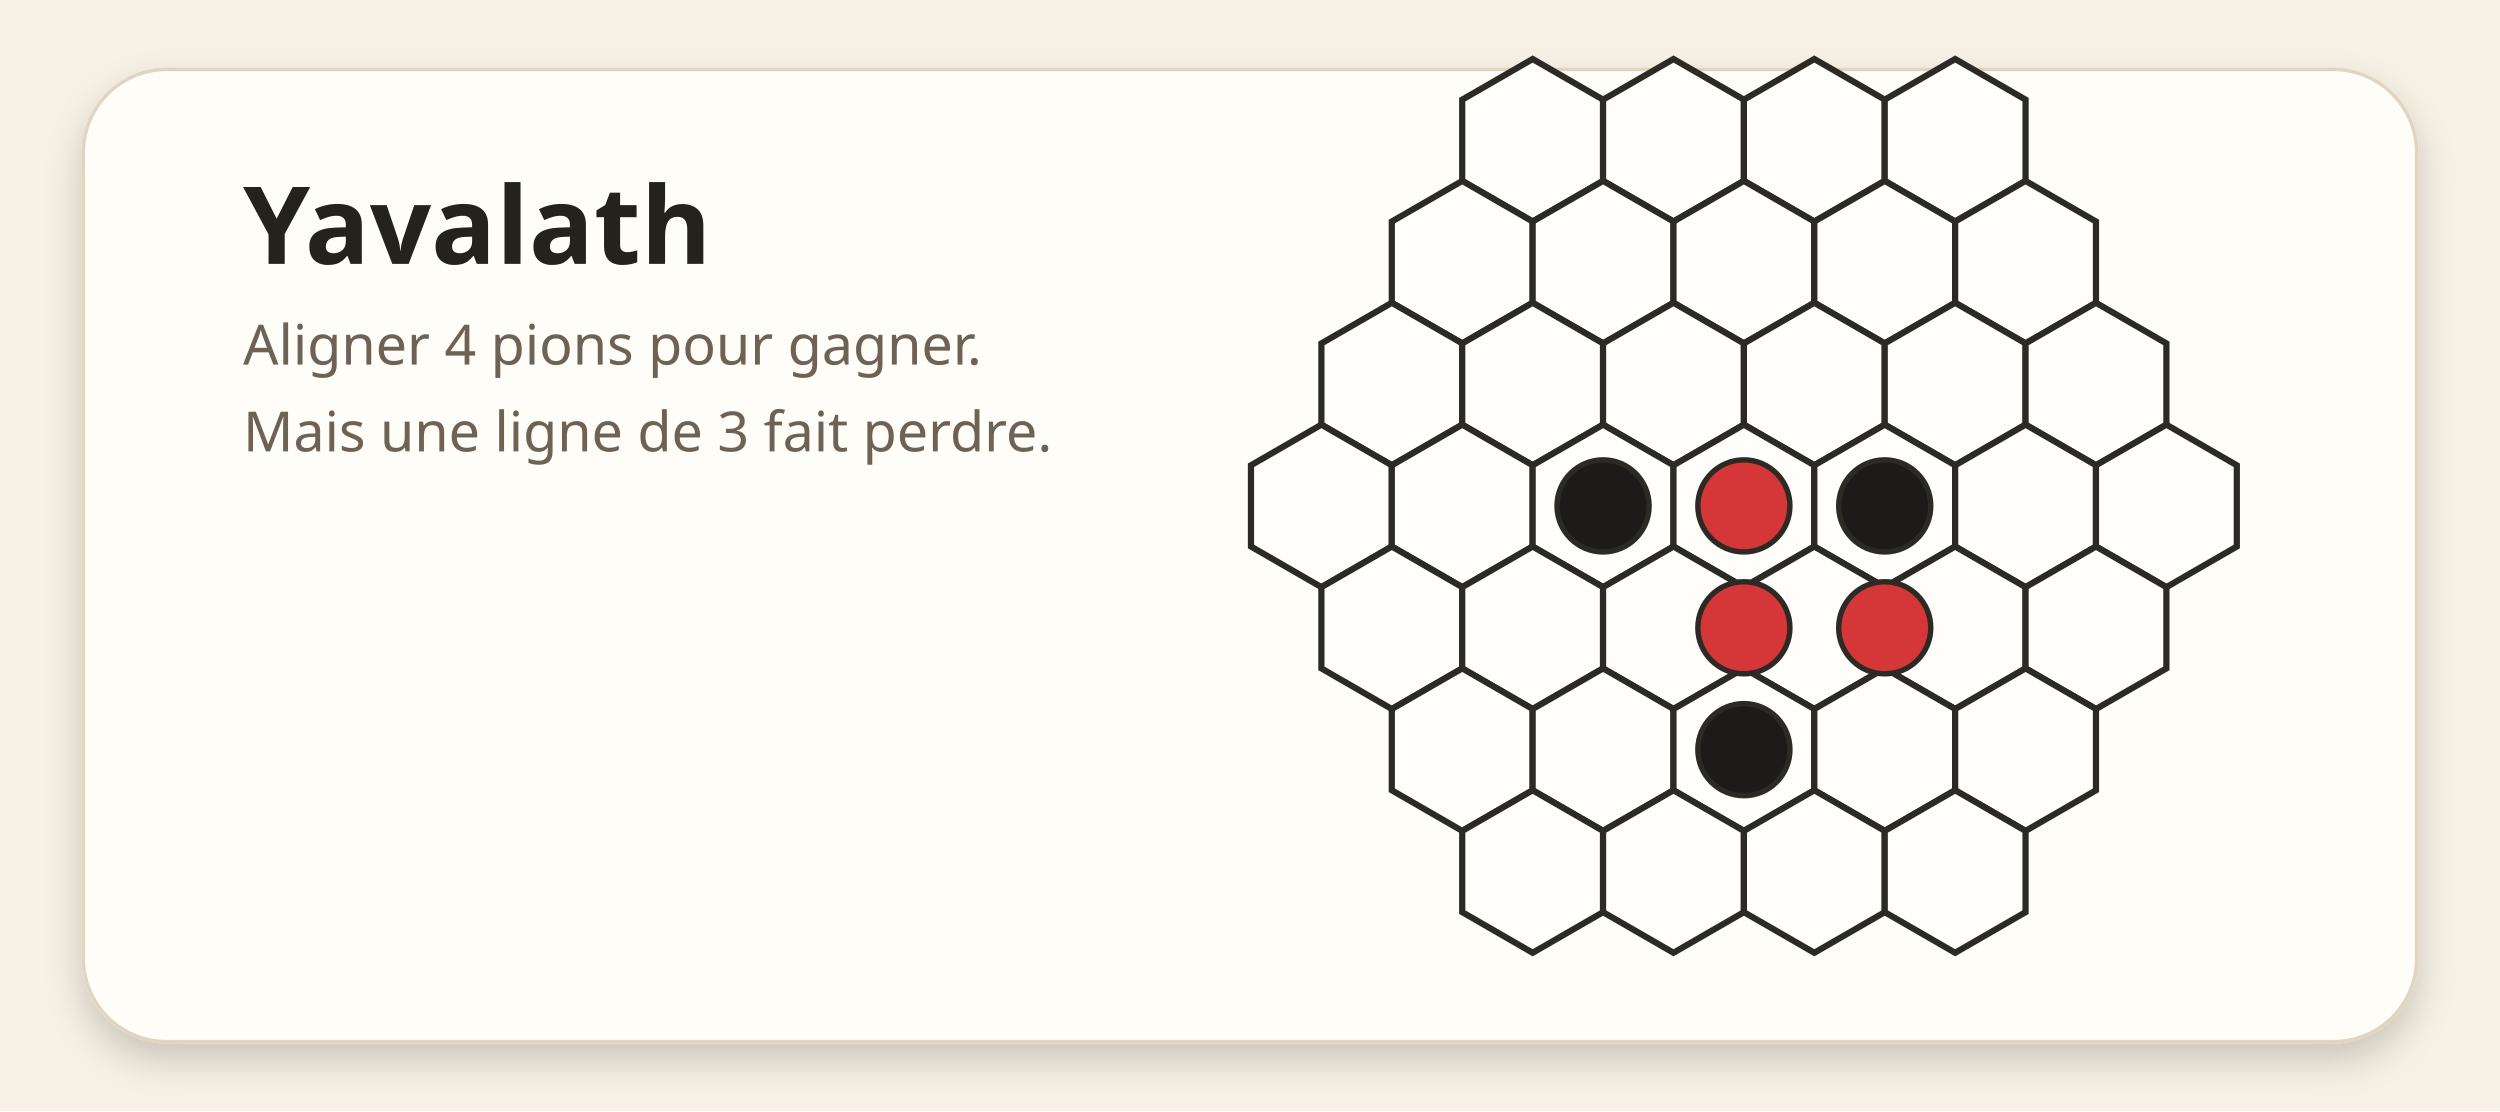
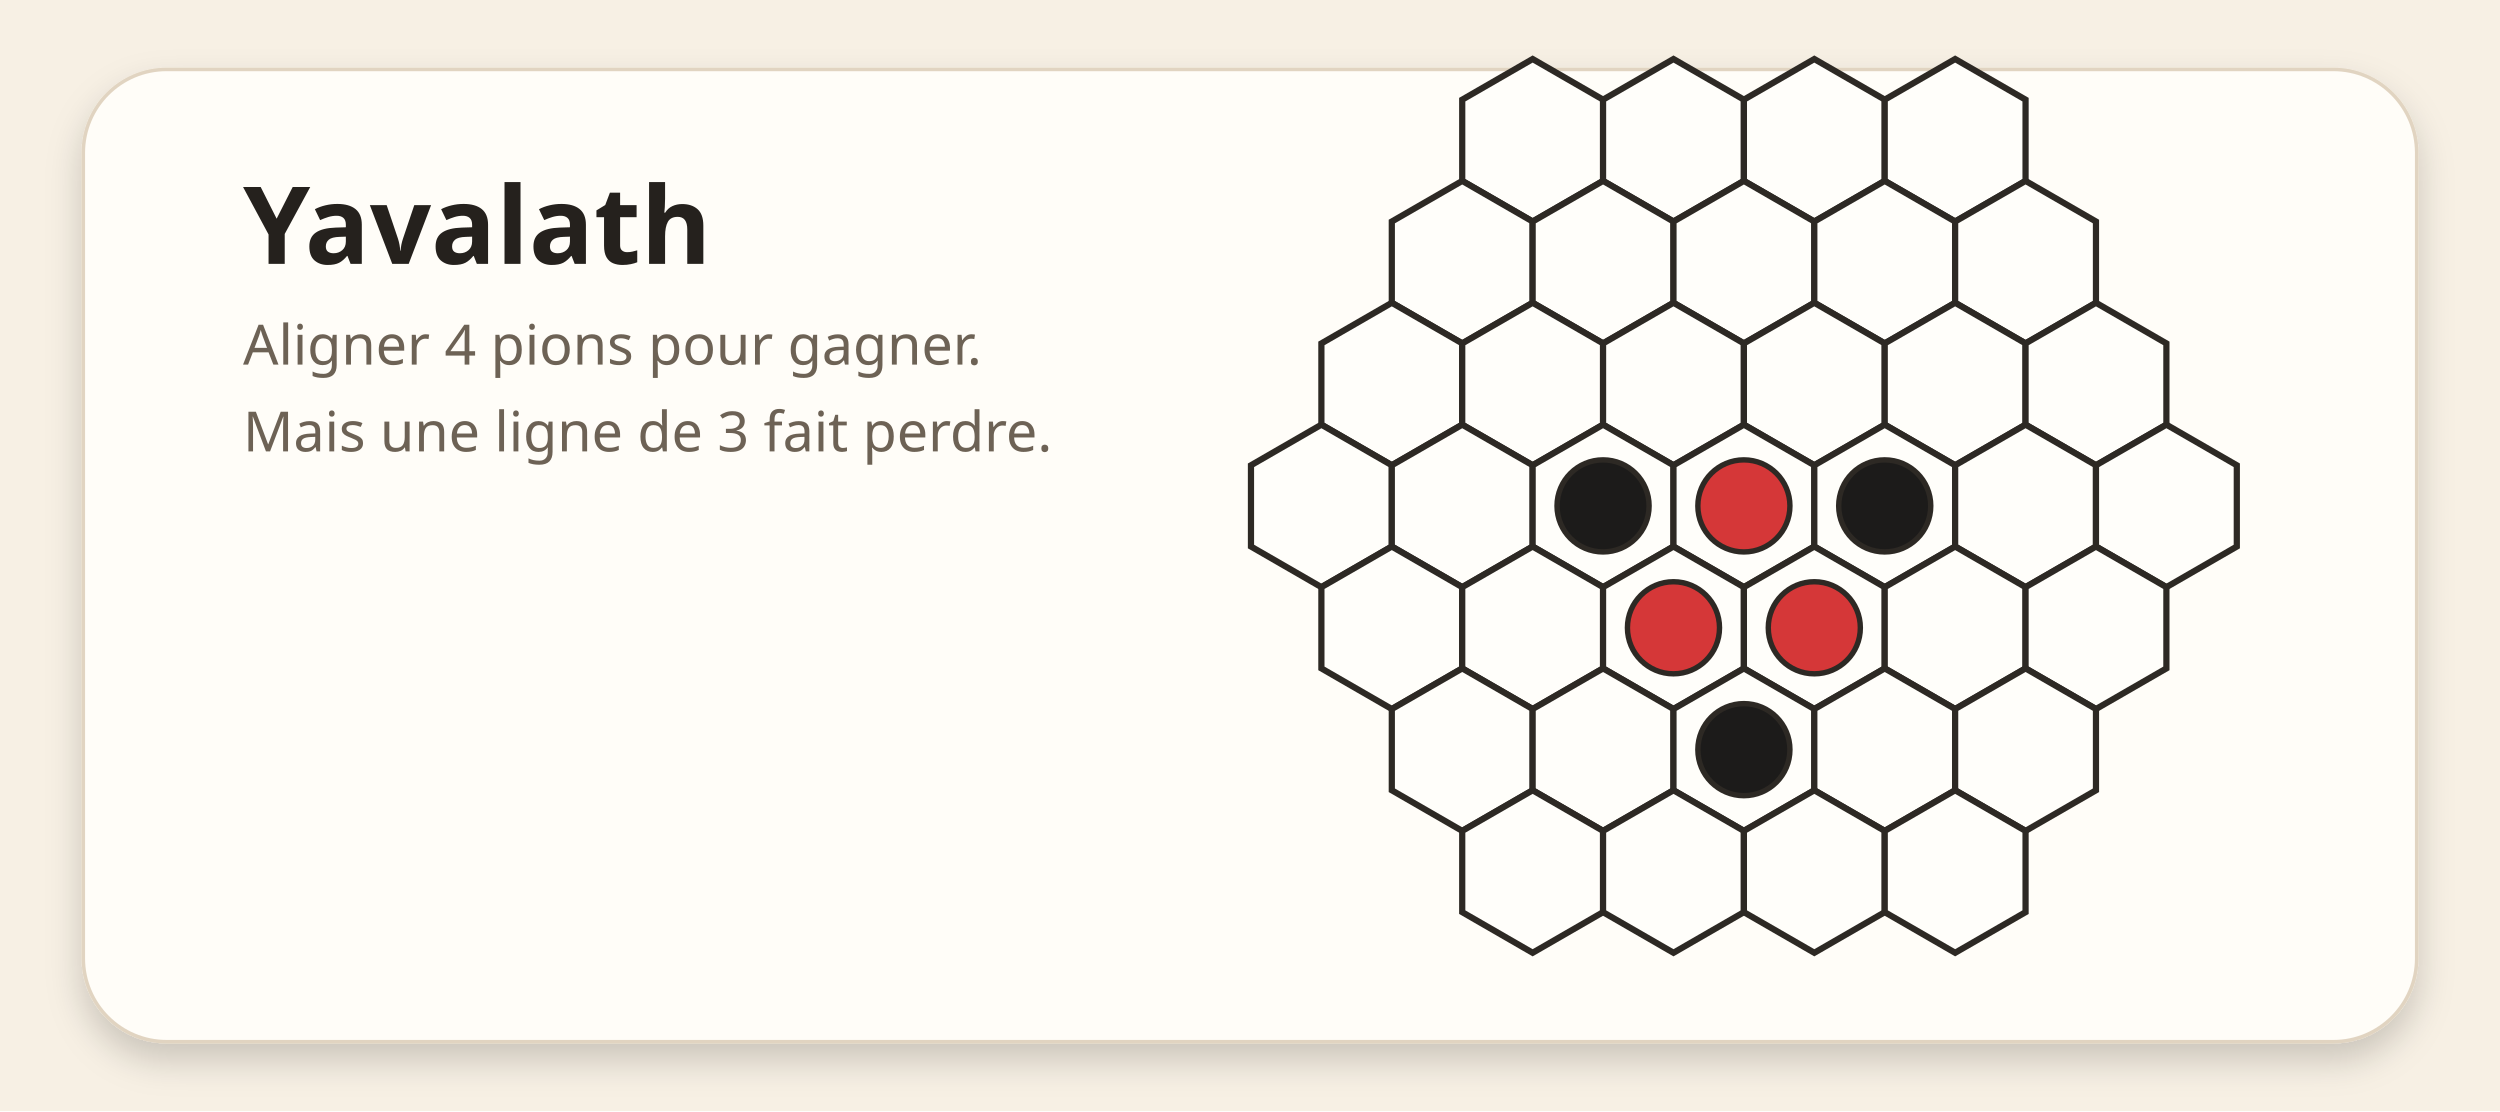
<svg xmlns="http://www.w3.org/2000/svg" viewBox="0 0 720 320">
  <defs>
    <polygon id="h" points="26,0 52,15 52,45 26,60 0,45 0,15" />
    <filter id="shadow">
      <feDropShadow dx="0" dy="5" stdDeviation="5" flood-opacity=".18" />
    </filter>
  </defs>
  <rect width="720" height="320" fill="#f7f0e4" />
  <rect x="24" y="20" width="672" height="280" rx="24" fill="#fffdf8" stroke="#e1d4c1" filter="url(#shadow)" />
  <text x="70" y="76" fill="#25211d" font-family="system-ui,sans-serif" font-size="31" font-weight="780">Yavalath</text>
  <text x="70" y="105" fill="#6d6255" font-family="system-ui,sans-serif" font-size="16">Aligner 4 pions pour gagner.</text>
  <text x="70" y="130" fill="#6d6255" font-family="system-ui,sans-serif" font-size="16">Mais une ligne de 3 fait perdre.</text>
  <g transform="translate(340 17) scale(.78)" fill="#fffefa" stroke="#2d2924" stroke-width="2.3">
    <g transform="translate(52 0)">
      <use href="#h" x="52" />
      <use href="#h" x="104" />
      <use href="#h" x="156" />
      <use href="#h" x="208" />
    </g>
    <g transform="translate(26 45)">
      <use href="#h" x="52" />
      <use href="#h" x="104" />
      <use href="#h" x="156" />
      <use href="#h" x="208" />
      <use href="#h" x="260" />
    </g>
    <g transform="translate(0 90)">
      <use href="#h" x="52" />
      <use href="#h" x="104" />
      <use href="#h" x="156" />
      <use href="#h" x="208" />
      <use href="#h" x="260" />
      <use href="#h" x="312" />
    </g>
    <g transform="translate(-26 135)">
      <use href="#h" x="52" />
      <use href="#h" x="104" />
      <use href="#h" x="156" />
      <use href="#h" x="208" />
      <use href="#h" x="260" />
      <use href="#h" x="312" />
      <use href="#h" x="364" />
    </g>
    <g transform="translate(0 180)">
      <use href="#h" x="52" />
      <use href="#h" x="104" />
      <use href="#h" x="156" />
      <use href="#h" x="208" />
      <use href="#h" x="260" />
      <use href="#h" x="312" />
    </g>
    <g transform="translate(26 225)">
      <use href="#h" x="52" />
      <use href="#h" x="104" />
      <use href="#h" x="156" />
      <use href="#h" x="208" />
      <use href="#h" x="260" />
    </g>
    <g transform="translate(52 270)">
      <use href="#h" x="52" />
      <use href="#h" x="104" />
      <use href="#h" x="156" />
      <use href="#h" x="208" />
    </g>
    <g stroke-width="2">
      <circle cx="156" cy="165" r="17" fill="#1c1b1a" />
      <circle cx="208" cy="165" r="17" fill="#d53738" />
      <circle cx="260" cy="165" r="17" fill="#1c1b1a" />
-       <circle cx="208" cy="210" r="17" fill="#d53738" />
-       <circle cx="260" cy="210" r="17" fill="#d53738" />
+       <circle cx="182" cy="210" r="17" fill="#d53738" />
+       <circle cx="234" cy="210" r="17" fill="#d53738" />
      <circle cx="208" cy="255" r="17" fill="#1c1b1a" />
    </g>
  </g>
</svg>
